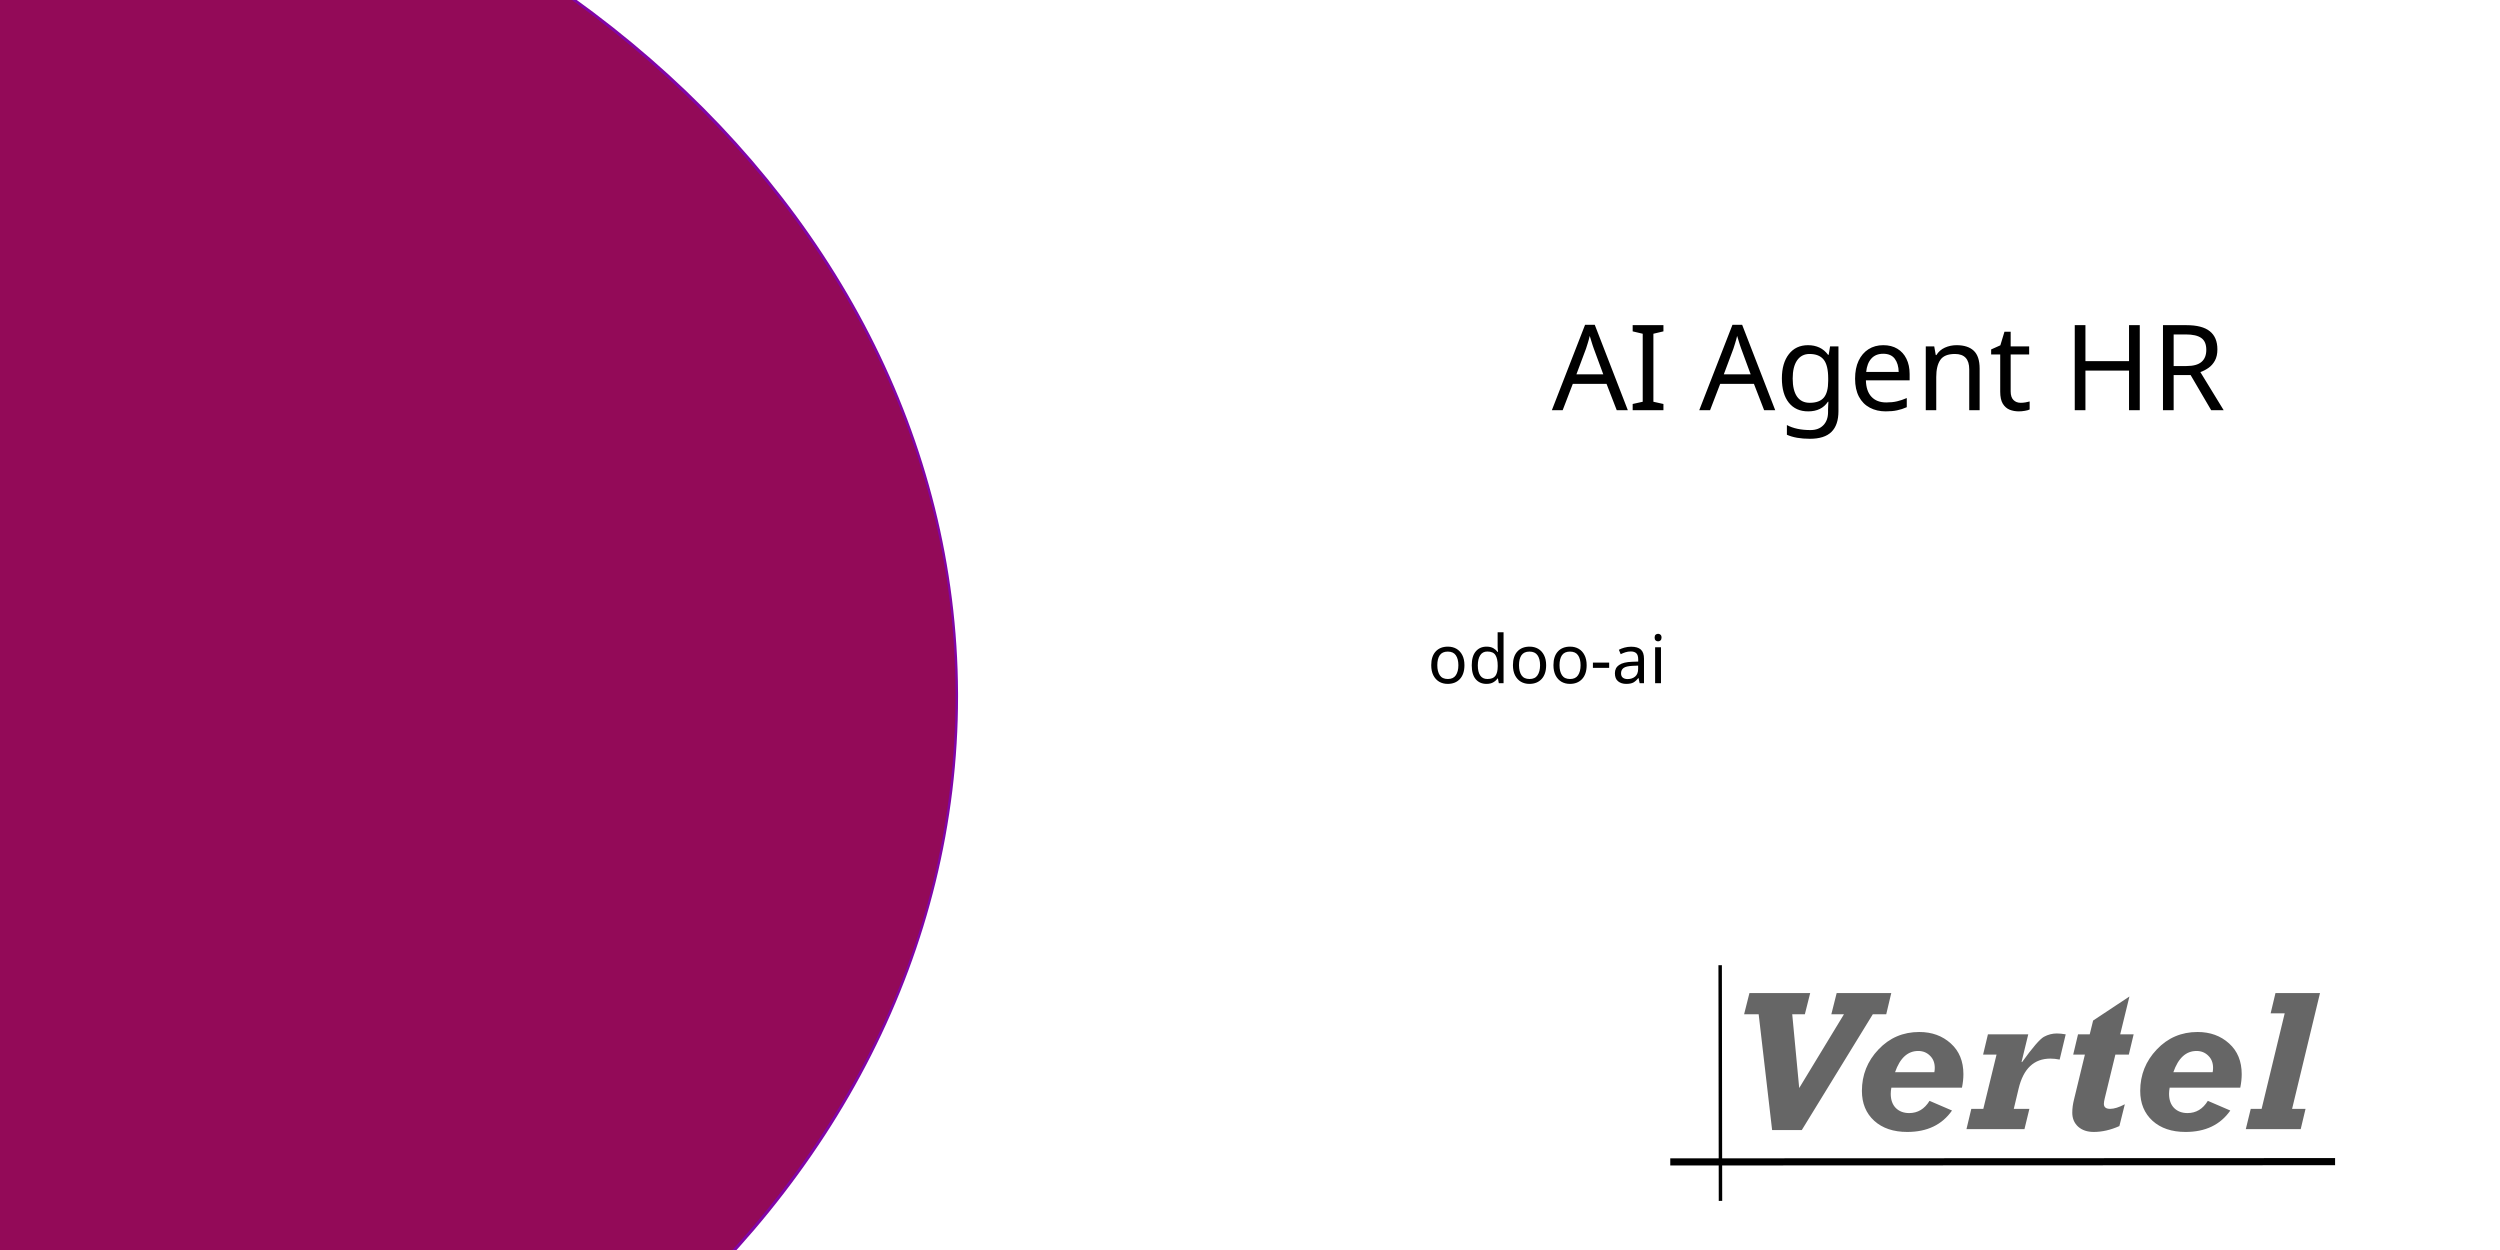
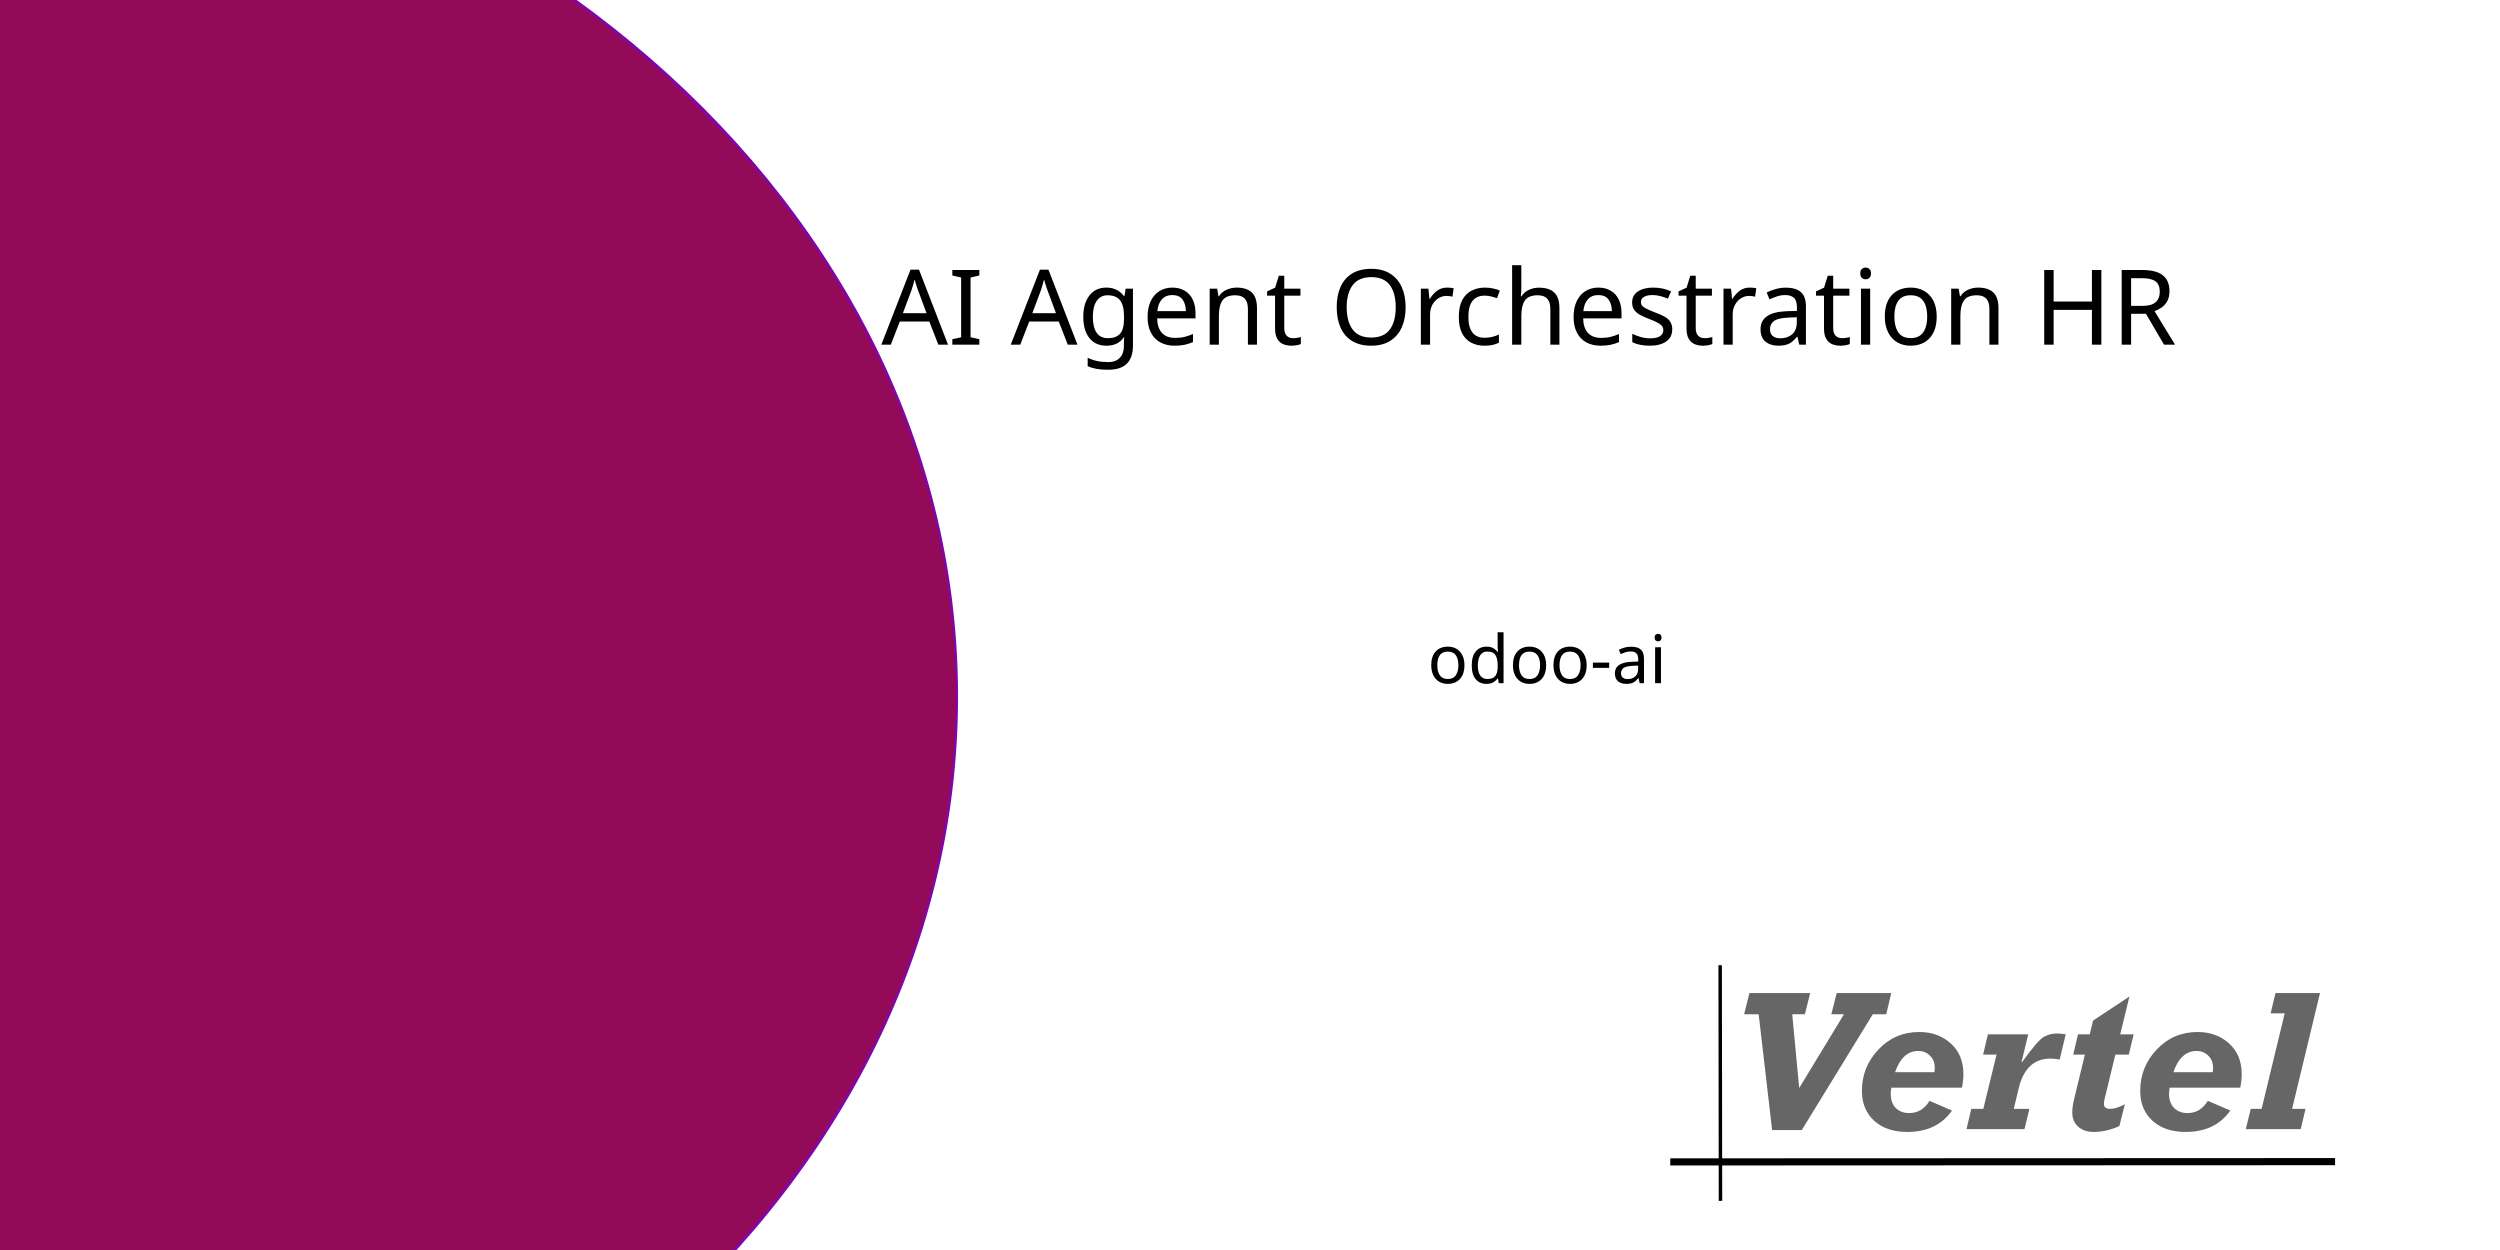
<svg xmlns="http://www.w3.org/2000/svg" width="560px" height="280px" viewBox="0 0 560 280" version="1.1" id="SVGRoot">
  <defs id="defs1502">
    <linearGradient id="linearGradient4211">
      <stop style="stop-color:#930a57;stop-opacity:0.65;" offset="0" id="stop4209" />
    </linearGradient>
    <linearGradient id="linearGradient-1" y2="145.475" x2="79.832" y1="-2.918" x1="66.881" gradientTransform="scale(1.759747,0.5682636)" gradientUnits="userSpaceOnUse">
      <stop id="stop833" offset="0%" stop-color="#222357" />
      <stop id="stop835" offset="100%" stop-color="#254AA5" />
    </linearGradient>
  </defs>
  <g id="layer1">
    <g id="g1954" transform="matrix(0.8140175,0,0,1.211041,87.96433,13.73955)" style="stroke-width:1.007">
      <rect y="-17.523" x="-133" height="241.115" width="717.429" id="rect1936" style="opacity:1;vector-effect:none;fill:#ffffff;fill-opacity:1;fill-rule:evenodd;stroke-width:1.007;stroke-linecap:butt;stroke-linejoin:miter;stroke-miterlimit:4;stroke-dasharray:none;stroke-dashoffset:0;stroke-opacity:1" />
    </g>
    <path style="opacity:1;fill:#8105a7;fill-opacity:1;fill-rule:nonzero;stroke:none;stroke-width:1.543;stroke-linejoin:miter;stroke-miterlimit:4;stroke-dasharray:none;stroke-dashoffset:2.498;stroke-opacity:1;paint-order:fill markers stroke" id="path1226" d="M 214.603,156 A 247.603,206.465 0 0 1 -32.791,362.465 247.603,206.465 0 0 1 -280.603,156.348 247.603,206.465 0 0 1 -33.626,-50.464 247.603,206.465 0 0 1 214.602,155.304" />
    <path style="opacity:1;fill:#930a58;fill-opacity:1;stroke:#4b1f50;stroke-opacity:1;stroke-width:0;stroke-miterlimit:4;stroke-dasharray:none" d="m -51.3,361.519 c -98.937,-6.343 -183.741,-61.307 -215.89,-139.926 -5.442,-13.309 -8.941,-26.314 -11.188,-41.589 -2.27,-15.43 -1.508,-43.958 1.557,-58.304 12.904,-60.404 55.915,-112.333 118.4,-142.947 25.918,-12.698 53.105,-21.153 82.215,-25.568 19.953,-3.026 52.933,-3.726 73.407,-1.558 61.621,6.525 115.552,30.504 156.207,69.451 C 202.876,68.471 223.453,130.962 210.051,193.108 198.085,248.6 157.667,298.661 99.805,329.66 56.02,353.118 0.439,364.836 -51.3,361.519 Z" id="path2210" />
    <g id="g1224" transform="matrix(0.5980845,0,0,0.5980845,373.3415,215.8158)">
      <path d="m 216.891,62.041 1.845,-7.582 h 4.074 l 8.648,-35.786 h -5.265 l 1.806,-7.582 h 16.68 l -10.454,43.368 h 5.035 l -1.806,7.582 h -20.562 m -14.22,-10.586 8.417,3.626 c -3.741,5.348 -9.327,8.022 -16.757,8.022 -5.176,-2.4e-5 -9.301,-1.392 -12.376,-4.176 -3.075,-2.808 -4.612,-6.544 -4.612,-11.208 0,-5.983 2.063,-11.147 6.188,-15.494 4.125,-4.371 9.224,-6.557 15.297,-6.557 4.715,2.4e-5 8.648,1.429 11.799,4.286 3.152,2.833 4.727,6.666 4.727,11.501 -6e-5,1.612 -0.179,3.297 -0.538,5.055 h -26.442 c -0.154,0.806 -0.231,1.575 -0.231,2.308 -3e-5,2.247 0.628,4.017 1.883,5.311 1.281,1.27 2.959,1.905 5.035,1.905 3.203,0 5.739,-1.526 7.61,-4.579 M 189.756,40.723 h 14.72 c 0.102,-0.537 0.154,-1.074 0.154,-1.612 -2e-5,-1.905 -0.602,-3.431 -1.806,-4.579 -1.179,-1.172 -2.639,-1.758 -4.381,-1.758 -3.946,2.4e-5 -6.841,2.649 -8.686,7.948 m -18.179,12.014 -2.037,8.168 c -3.28,1.465 -6.483,2.198 -9.608,2.198 -2.409,-2.4e-5 -4.356,-0.659 -5.842,-1.978 -1.461,-1.343 -2.191,-3.089 -2.191,-5.238 0,-1.587 0.218,-3.236 0.653,-4.945 l 4.074,-16.813 h -4.381 l 1.806,-7.582 h 4.381 l 1.268,-5.165 13.606,-9.011 -3.459,14.175 h 5.035 l -1.806,7.582 h -5.035 l -3.997,16.446 c -0.205,0.83 -0.307,1.502 -0.307,2.015 -3e-5,1.245 0.781,1.868 2.344,1.868 1.486,0 3.318,-0.574 5.496,-1.722 m -59.303,9.304 1.806,-7.582 h 4.497 l 4.958,-20.329 h -5.035 l 1.806,-7.582 h 15.104 l -2.498,10.293 0.154,0.147 c 3.971,-5.519 6.713,-8.693 8.225,-9.523 1.537,-0.83 3.139,-1.245 4.804,-1.245 0.974,4.8e-5 2.088,0.11 3.344,0.33 l -2.268,9.45 c -1.23,-0.244 -2.383,-0.366 -3.459,-0.366 -6.149,2.4e-5 -10.121,3.748 -11.914,11.245 l -1.806,7.582 h 5.842 l -1.845,7.582 h -21.715 m -13.836,-10.586 8.417,3.626 c -3.741,5.348 -9.327,8.022 -16.757,8.022 -5.176,-2.4e-5 -9.301,-1.392 -12.376,-4.176 -3.075,-2.808 -4.612,-6.544 -4.612,-11.208 -8e-6,-5.983 2.063,-11.147 6.188,-15.494 4.125,-4.371 9.224,-6.557 15.297,-6.557 4.715,2.4e-5 8.648,1.429 11.799,4.286 3.152,2.833 4.727,6.666 4.727,11.501 -5e-5,1.612 -0.179,3.297 -0.538,5.055 H 84.14 c -0.154,0.806 -0.231,1.575 -0.231,2.308 -1.2e-5,2.247 0.628,4.017 1.883,5.311 1.281,1.27 2.959,1.905 5.035,1.905 3.203,0 5.739,-1.526 7.61,-4.579 M 85.524,40.723 h 14.72 c 0.102,-0.537 0.154,-1.074 0.154,-1.612 -4e-5,-1.905 -0.602,-3.431 -1.806,-4.579 -1.179,-1.172 -2.639,-1.758 -4.381,-1.758 -3.946,2.4e-5 -6.841,2.649 -8.686,7.948 M 39.48,62.407 34.445,19.039 h -5.458 l 1.999,-7.948 h 22.753 l -1.999,7.948 H 47.013 l 2.614,27.618 16.757,-27.618 h -4.727 l 1.999,-7.948 H 84.102 l -1.883,7.948 H 77.184 L 50.588,62.407 H 39.48" style="font-style:italic;font-variant:normal;font-weight:bold;font-stretch:normal;font-size:32px;font-family:Rockwell;writing-mode:lr-tb;text-anchor:start;fill:#666666;fill-opacity:1;stroke:none;stroke-width:3pt;stroke-linecap:butt;stroke-linejoin:miter;stroke-opacity:1" id="text1583" />
      <path d="m 20.023,0.646 0.118,88.281" style="fill:#000000;fill-opacity:0.738;fill-rule:evenodd;stroke:#000000;stroke-width:1.293;stroke-linecap:butt;stroke-linejoin:round;stroke-miterlimit:4;stroke-opacity:1" id="path1586" />
      <path d="M 1.335,74.326 250.328,74.222" style="fill:#000000;fill-opacity:0.738;fill-rule:evenodd;stroke:#000000;stroke-width:2.67;stroke-linecap:butt;stroke-linejoin:round;stroke-miterlimit:4;stroke-opacity:1" id="path1587" />
    </g>
    <text xml:space="preserve" style="font-style:normal;font-variant:normal;font-weight:normal;font-stretch:normal;font-size:15px;line-height:125%;font-family:Ubuntu;-inkscape-font-specification:'Ubuntu, Normal';text-align:start;letter-spacing:0px;word-spacing:0px;writing-mode:lr-tb;text-anchor:start;fill:#000000;fill-opacity:1;stroke:none;stroke-width:1px;stroke-linecap:butt;stroke-linejoin:miter;stroke-opacity:1" x="319.771" y="153.037" id="text2039">
      <tspan id="tspan2037" x="319.771" y="153.037" style="stroke-width:1px">odoo-ai</tspan>
      <tspan x="319.771" y="171.787" id="tspan2041" />
    </text>
-     <text xml:space="preserve" style="font-style:normal;font-variant:normal;font-weight:500;font-stretch:normal;font-size:31.134px;line-height:1.25;font-family:'Futura PT';-inkscape-font-specification:'Futura PT, Medium';font-variant-ligatures:normal;font-variant-caps:normal;font-variant-numeric:normal;font-feature-settings:normal;text-align:start;letter-spacing:0px;word-spacing:0px;writing-mode:lr-tb;text-anchor:start;fill:#000000;fill-opacity:0;stroke:none;stroke-width:1" x="290.98" y="-104.525" id="text827">
-       <tspan id="tspan825" x="290.98" y="-104.525" style="fill:#000000;fill-opacity:1;stroke-width:1"></tspan>
-     </text>
-     <text xml:space="preserve" style="font-style:normal;font-variant:normal;font-weight:500;font-stretch:normal;font-size:36.441px;line-height:1.25;font-family:'Futura PT';-inkscape-font-specification:'Futura PT, Medium';font-variant-ligatures:normal;font-variant-caps:normal;font-variant-numeric:normal;font-feature-settings:normal;text-align:start;letter-spacing:0px;word-spacing:0px;writing-mode:lr-tb;text-anchor:start;fill:#ffffff;fill-opacity:0;stroke:none;stroke-width:1" x="351.745" y="-100.835" id="text823">
-       <tspan id="tspan821" x="351.745" y="-100.835" style="fill:#000000;fill-opacity:1;stroke-width:1"></tspan>
-     </text>
-     <text xml:space="preserve" style="font-style:normal;font-variant:normal;font-weight:normal;font-stretch:normal;font-size:15px;line-height:125%;font-family:Ubuntu;-inkscape-font-specification:'Ubuntu, Normal';text-align:start;letter-spacing:0px;word-spacing:0px;writing-mode:lr-tb;text-anchor:end;fill:#000000;fill-opacity:1;stroke:none;stroke-width:1px;stroke-linecap:butt;stroke-linejoin:miter;stroke-opacity:1" x="518.0" y="91.88" id="text2035">
-       <tspan x="518.0" y="91.88" style="font-style:normal;font-variant:normal;font-weight:normal;font-stretch:normal;font-size:26.667px;font-family:Ubuntu;-inkscape-font-specification:'Ubuntu, Normal';font-variant-ligatures:normal;font-variant-caps:normal;font-variant-numeric:normal;font-feature-settings:normal;text-align:end;writing-mode:lr-tb;text-anchor:end;stroke-width:1px" id="tspan18173">AI Agent HR</tspan>
+     <text xml:space="preserve" style="font-style:normal;font-variant:normal;font-weight:normal;font-stretch:normal;font-size:23.417px;line-height:125%;font-family:Ubuntu;-inkscape-font-specification:'Ubuntu, Normal';text-align:end;letter-spacing:0px;word-spacing:0px;writing-mode:lr-tb;text-anchor:end;fill:#000000;fill-opacity:1;stroke:none;stroke-width:1px;stroke-linecap:butt;stroke-linejoin:miter;stroke-opacity:1" x="518.0" y="77.2" id="text2035">
+       <tspan x="518.0" y="77.2" style="font-size:23.417px;text-anchor:end;fill:#000000">AI Agent Orchestration HR</tspan>
    </text>
    <flowRoot xml:space="preserve" id="flowRoot844" style="font-style:normal;font-variant:normal;font-weight:500;font-stretch:normal;font-size:53.333px;line-height:1.25;font-family:'Futura PT';-inkscape-font-specification:'Futura PT, Medium';font-variant-ligatures:normal;font-variant-caps:normal;font-variant-numeric:normal;font-feature-settings:normal;text-align:start;letter-spacing:0px;word-spacing:0px;writing-mode:lr-tb;text-anchor:start;fill:#000000;fill-opacity:1;stroke:none">
      <flowRegion id="flowRegion846">
        <rect id="rect848" width="100" height="83" x="206" y="-32" />
      </flowRegion>
      <flowPara id="flowPara850" />
    </flowRoot>
-     <text id="text845" y="-104.525" x="432.98" style="font-style:normal;font-variant:normal;font-weight:500;font-stretch:normal;font-size:31.134px;line-height:1.25;font-family:'Futura PT';-inkscape-font-specification:'Futura PT, Medium';font-variant-ligatures:normal;font-variant-caps:normal;font-variant-numeric:normal;font-feature-settings:normal;text-align:start;letter-spacing:0px;word-spacing:0px;writing-mode:lr-tb;text-anchor:start;fill:#000000;fill-opacity:0;stroke:none;stroke-width:1" xml:space="preserve">
-       <tspan style="fill:#000000;fill-opacity:1;stroke-width:1" y="-104.525" x="432.98" id="tspan843"></tspan>
-     </text>
-     <text id="text845-7" y="-94.325" x="178.433" style="font-style:normal;font-variant:normal;font-weight:500;font-stretch:normal;font-size:31.134px;line-height:1.25;font-family:'Futura PT';-inkscape-font-specification:'Futura PT, Medium';font-variant-ligatures:normal;font-variant-caps:normal;font-variant-numeric:normal;font-feature-settings:normal;text-align:start;letter-spacing:0px;word-spacing:0px;writing-mode:lr-tb;text-anchor:start;fill:#000000;fill-opacity:0;stroke:none;stroke-width:1" xml:space="preserve">
-       <tspan style="fill:#000000;fill-opacity:1;stroke-width:1" y="-94.325" x="178.433" id="tspan843-0"></tspan>
-     </text>
  </g>
</svg>
